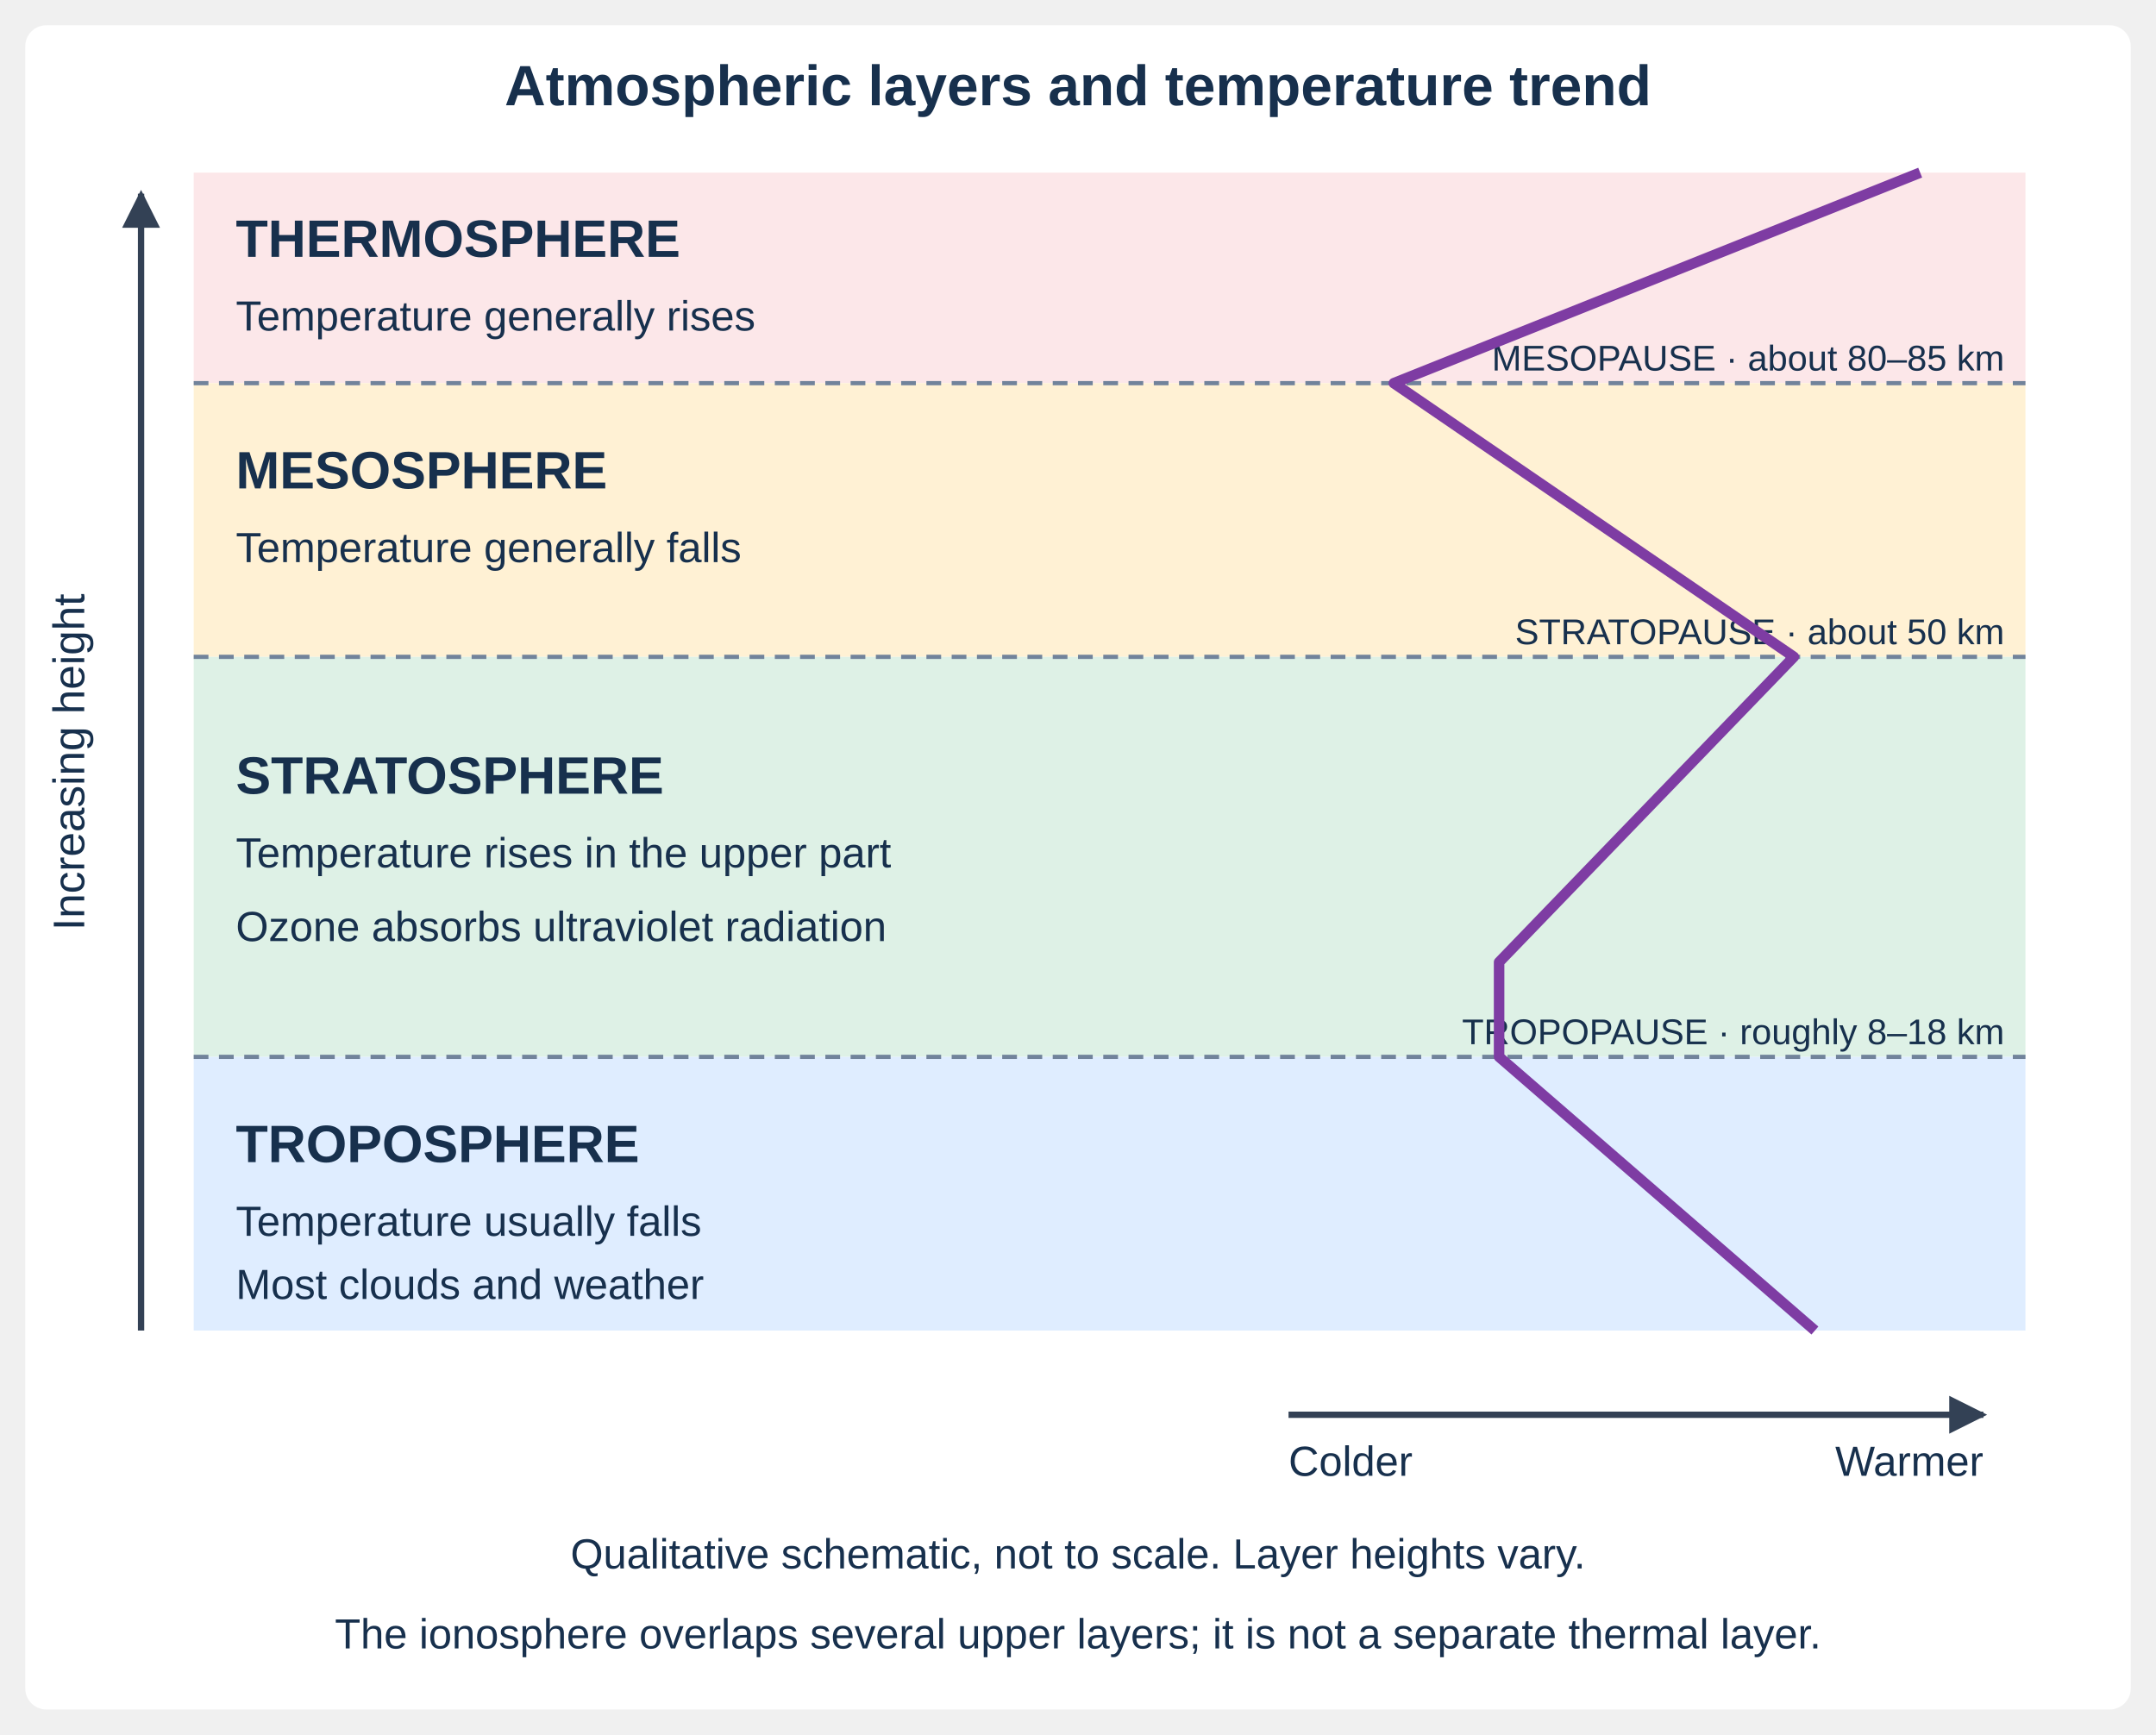
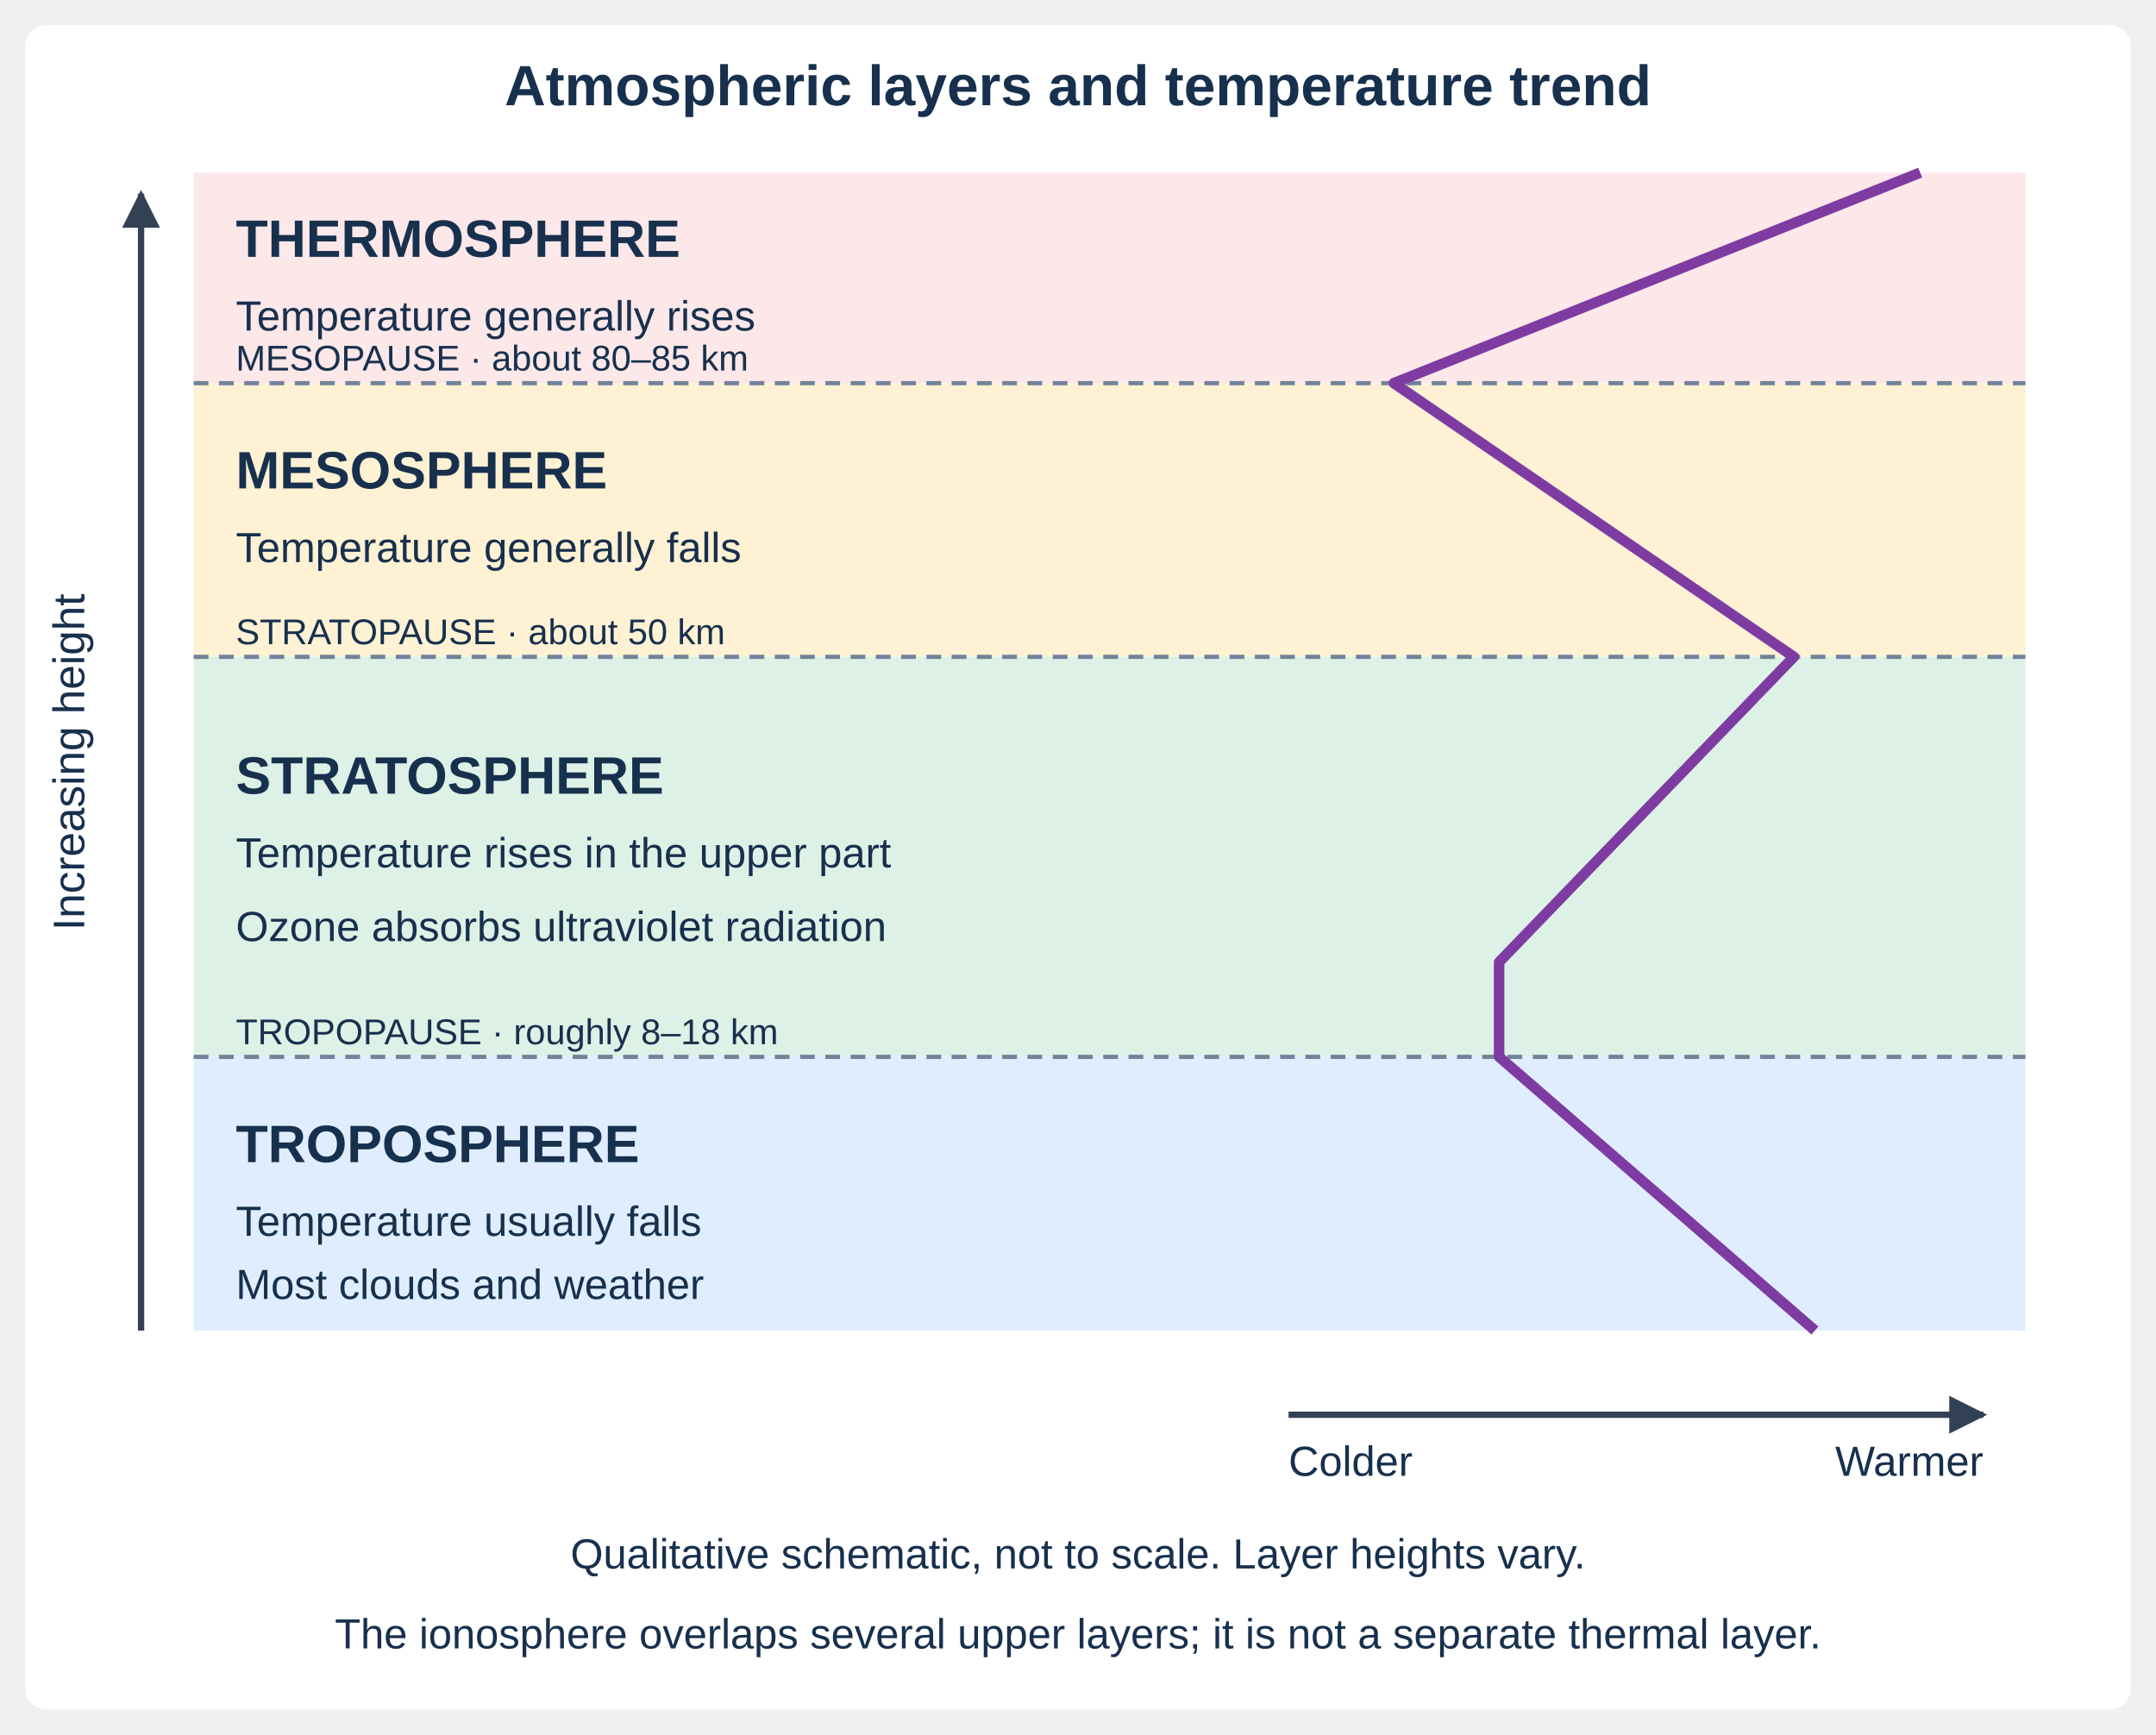
<svg xmlns="http://www.w3.org/2000/svg" width="1024" height="824" viewBox="-12 -12 1024 824" role="img" aria-labelledby="thermal-title thermal-desc" style="width: 1024px; height: 824px; max-width: none; color: rgb(34, 34, 34); fill: rgb(0, 0, 0); fill-opacity: 1; fill-rule: nonzero; stroke: none; stroke-width: 1px; stroke-opacity: 1; stroke-dasharray: none; stroke-linecap: butt; stroke-linejoin: miter; opacity: 1; font-size: 14px; font-family: Arial, sans-serif; font-weight: 400; font-style: normal; text-anchor: start; dominant-baseline: auto; letter-spacing: normal; visibility: visible; paint-order: normal; marker: none;">
  <defs style="color: rgb(34, 34, 34); fill: rgb(0, 0, 0); fill-opacity: 1; fill-rule: nonzero; stroke: none; stroke-width: 1px; stroke-opacity: 1; stroke-dasharray: none; stroke-linecap: butt; stroke-linejoin: miter; opacity: 1; font-size: 14px; font-family: Arial, sans-serif; font-weight: 400; font-style: normal; text-anchor: start; dominant-baseline: auto; letter-spacing: normal; visibility: visible; paint-order: normal; marker: none;">
    <marker id="thermal-arrow" viewBox="0 0 10 10" refX="9" refY="5" markerWidth="6" markerHeight="6" orient="auto" style="color: rgb(34, 34, 34); fill: rgb(0, 0, 0); fill-opacity: 1; fill-rule: nonzero; stroke: none; stroke-width: 1px; stroke-opacity: 1; stroke-dasharray: none; stroke-linecap: butt; stroke-linejoin: miter; opacity: 1; font-size: 14px; font-family: Arial, sans-serif; font-weight: 400; font-style: normal; text-anchor: start; dominant-baseline: auto; letter-spacing: normal; visibility: visible; paint-order: normal; marker: none;">
      <path d="M0 0 L10 5 L0 10 Z" fill="#334155" style="color: rgb(34, 34, 34); fill: rgb(51, 65, 85); fill-opacity: 1; fill-rule: nonzero; stroke: none; stroke-width: 1px; stroke-opacity: 1; stroke-dasharray: none; stroke-linecap: butt; stroke-linejoin: miter; opacity: 1; font-size: 14px; font-family: Arial, sans-serif; font-weight: 400; font-style: normal; text-anchor: start; dominant-baseline: auto; letter-spacing: normal; visibility: visible; paint-order: normal; marker: none;" />
    </marker>
  </defs>
  <rect width="1000" height="800" rx="10" fill="#fff" style="color: rgb(34, 34, 34); fill: rgb(255, 255, 255); fill-opacity: 1; fill-rule: nonzero; stroke: none; stroke-width: 1px; stroke-opacity: 1; stroke-dasharray: none; stroke-linecap: butt; stroke-linejoin: miter; opacity: 1; font-size: 14px; font-family: Arial, sans-serif; font-weight: 400; font-style: normal; text-anchor: start; dominant-baseline: auto; letter-spacing: normal; visibility: visible; paint-order: normal; marker: none;" />
  <g font-family="Arial,sans-serif" fill="#17304d" style="color: rgb(34, 34, 34); fill: rgb(23, 48, 77); fill-opacity: 1; fill-rule: nonzero; stroke: none; stroke-width: 1px; stroke-opacity: 1; stroke-dasharray: none; stroke-linecap: butt; stroke-linejoin: miter; opacity: 1; font-size: 14px; font-family: Arial, sans-serif; font-weight: 400; font-style: normal; text-anchor: start; dominant-baseline: auto; letter-spacing: normal; visibility: visible; paint-order: normal; marker: none;">
    <text x="500" y="38" text-anchor="middle" font-size="27" font-weight="700" style="color: rgb(34, 34, 34); fill: rgb(23, 48, 77); fill-opacity: 1; fill-rule: nonzero; stroke: none; stroke-width: 1px; stroke-opacity: 1; stroke-dasharray: none; stroke-linecap: butt; stroke-linejoin: miter; opacity: 1; font-size: 27px; font-family: Arial, sans-serif; font-weight: 700; font-style: normal; text-anchor: middle; dominant-baseline: auto; letter-spacing: normal; visibility: visible; paint-order: normal; marker: none;">Atmospheric layers and temperature trend</text>
    <rect x="80" y="70" width="870" height="100" fill="#fce7e9" style="color: rgb(34, 34, 34); fill: rgb(252, 231, 233); fill-opacity: 1; fill-rule: nonzero; stroke: none; stroke-width: 1px; stroke-opacity: 1; stroke-dasharray: none; stroke-linecap: butt; stroke-linejoin: miter; opacity: 1; font-size: 14px; font-family: Arial, sans-serif; font-weight: 400; font-style: normal; text-anchor: start; dominant-baseline: auto; letter-spacing: normal; visibility: visible; paint-order: normal; marker: none;" />
    <rect x="80" y="170" width="870" height="130" fill="#fff1d4" style="color: rgb(34, 34, 34); fill: rgb(255, 241, 212); fill-opacity: 1; fill-rule: nonzero; stroke: none; stroke-width: 1px; stroke-opacity: 1; stroke-dasharray: none; stroke-linecap: butt; stroke-linejoin: miter; opacity: 1; font-size: 14px; font-family: Arial, sans-serif; font-weight: 400; font-style: normal; text-anchor: start; dominant-baseline: auto; letter-spacing: normal; visibility: visible; paint-order: normal; marker: none;" />
    <rect x="80" y="300" width="870" height="190" fill="#def1e6" style="color: rgb(34, 34, 34); fill: rgb(222, 241, 230); fill-opacity: 1; fill-rule: nonzero; stroke: none; stroke-width: 1px; stroke-opacity: 1; stroke-dasharray: none; stroke-linecap: butt; stroke-linejoin: miter; opacity: 1; font-size: 14px; font-family: Arial, sans-serif; font-weight: 400; font-style: normal; text-anchor: start; dominant-baseline: auto; letter-spacing: normal; visibility: visible; paint-order: normal; marker: none;" />
    <rect x="80" y="490" width="870" height="130" fill="#dfedff" style="color: rgb(34, 34, 34); fill: rgb(223, 237, 255); fill-opacity: 1; fill-rule: nonzero; stroke: none; stroke-width: 1px; stroke-opacity: 1; stroke-dasharray: none; stroke-linecap: butt; stroke-linejoin: miter; opacity: 1; font-size: 14px; font-family: Arial, sans-serif; font-weight: 400; font-style: normal; text-anchor: start; dominant-baseline: auto; letter-spacing: normal; visibility: visible; paint-order: normal; marker: none;" />
    <g font-size="25" font-weight="700" style="color: rgb(34, 34, 34); fill: rgb(23, 48, 77); fill-opacity: 1; fill-rule: nonzero; stroke: none; stroke-width: 1px; stroke-opacity: 1; stroke-dasharray: none; stroke-linecap: butt; stroke-linejoin: miter; opacity: 1; font-size: 25px; font-family: Arial, sans-serif; font-weight: 700; font-style: normal; text-anchor: start; dominant-baseline: auto; letter-spacing: normal; visibility: visible; paint-order: normal; marker: none;">
      <text x="100" y="110" style="color: rgb(34, 34, 34); fill: rgb(23, 48, 77); fill-opacity: 1; fill-rule: nonzero; stroke: none; stroke-width: 1px; stroke-opacity: 1; stroke-dasharray: none; stroke-linecap: butt; stroke-linejoin: miter; opacity: 1; font-size: 25px; font-family: Arial, sans-serif; font-weight: 700; font-style: normal; text-anchor: start; dominant-baseline: auto; letter-spacing: normal; visibility: visible; paint-order: normal; marker: none;">THERMOSPHERE</text>
      <text x="100" y="220" style="color: rgb(34, 34, 34); fill: rgb(23, 48, 77); fill-opacity: 1; fill-rule: nonzero; stroke: none; stroke-width: 1px; stroke-opacity: 1; stroke-dasharray: none; stroke-linecap: butt; stroke-linejoin: miter; opacity: 1; font-size: 25px; font-family: Arial, sans-serif; font-weight: 700; font-style: normal; text-anchor: start; dominant-baseline: auto; letter-spacing: normal; visibility: visible; paint-order: normal; marker: none;">MESOSPHERE</text>
      <text x="100" y="365" style="color: rgb(34, 34, 34); fill: rgb(23, 48, 77); fill-opacity: 1; fill-rule: nonzero; stroke: none; stroke-width: 1px; stroke-opacity: 1; stroke-dasharray: none; stroke-linecap: butt; stroke-linejoin: miter; opacity: 1; font-size: 25px; font-family: Arial, sans-serif; font-weight: 700; font-style: normal; text-anchor: start; dominant-baseline: auto; letter-spacing: normal; visibility: visible; paint-order: normal; marker: none;">STRATOSPHERE</text>
      <text x="100" y="540" style="color: rgb(34, 34, 34); fill: rgb(23, 48, 77); fill-opacity: 1; fill-rule: nonzero; stroke: none; stroke-width: 1px; stroke-opacity: 1; stroke-dasharray: none; stroke-linecap: butt; stroke-linejoin: miter; opacity: 1; font-size: 25px; font-family: Arial, sans-serif; font-weight: 700; font-style: normal; text-anchor: start; dominant-baseline: auto; letter-spacing: normal; visibility: visible; paint-order: normal; marker: none;">TROPOSPHERE</text>
    </g>
    <g font-size="20" style="color: rgb(34, 34, 34); fill: rgb(23, 48, 77); fill-opacity: 1; fill-rule: nonzero; stroke: none; stroke-width: 1px; stroke-opacity: 1; stroke-dasharray: none; stroke-linecap: butt; stroke-linejoin: miter; opacity: 1; font-size: 20px; font-family: Arial, sans-serif; font-weight: 400; font-style: normal; text-anchor: start; dominant-baseline: auto; letter-spacing: normal; visibility: visible; paint-order: normal; marker: none;">
      <text x="100" y="145" style="color: rgb(34, 34, 34); fill: rgb(23, 48, 77); fill-opacity: 1; fill-rule: nonzero; stroke: none; stroke-width: 1px; stroke-opacity: 1; stroke-dasharray: none; stroke-linecap: butt; stroke-linejoin: miter; opacity: 1; font-size: 20px; font-family: Arial, sans-serif; font-weight: 400; font-style: normal; text-anchor: start; dominant-baseline: auto; letter-spacing: normal; visibility: visible; paint-order: normal; marker: none;">Temperature generally rises</text>
      <text x="100" y="255" style="color: rgb(34, 34, 34); fill: rgb(23, 48, 77); fill-opacity: 1; fill-rule: nonzero; stroke: none; stroke-width: 1px; stroke-opacity: 1; stroke-dasharray: none; stroke-linecap: butt; stroke-linejoin: miter; opacity: 1; font-size: 20px; font-family: Arial, sans-serif; font-weight: 400; font-style: normal; text-anchor: start; dominant-baseline: auto; letter-spacing: normal; visibility: visible; paint-order: normal; marker: none;">Temperature generally falls</text>
      <text x="100" y="400" style="color: rgb(34, 34, 34); fill: rgb(23, 48, 77); fill-opacity: 1; fill-rule: nonzero; stroke: none; stroke-width: 1px; stroke-opacity: 1; stroke-dasharray: none; stroke-linecap: butt; stroke-linejoin: miter; opacity: 1; font-size: 20px; font-family: Arial, sans-serif; font-weight: 400; font-style: normal; text-anchor: start; dominant-baseline: auto; letter-spacing: normal; visibility: visible; paint-order: normal; marker: none;">Temperature rises in the upper part</text>
      <text x="100" y="435" style="color: rgb(34, 34, 34); fill: rgb(23, 48, 77); fill-opacity: 1; fill-rule: nonzero; stroke: none; stroke-width: 1px; stroke-opacity: 1; stroke-dasharray: none; stroke-linecap: butt; stroke-linejoin: miter; opacity: 1; font-size: 20px; font-family: Arial, sans-serif; font-weight: 400; font-style: normal; text-anchor: start; dominant-baseline: auto; letter-spacing: normal; visibility: visible; paint-order: normal; marker: none;">Ozone absorbs ultraviolet radiation</text>
      <text x="100" y="575" style="color: rgb(34, 34, 34); fill: rgb(23, 48, 77); fill-opacity: 1; fill-rule: nonzero; stroke: none; stroke-width: 1px; stroke-opacity: 1; stroke-dasharray: none; stroke-linecap: butt; stroke-linejoin: miter; opacity: 1; font-size: 20px; font-family: Arial, sans-serif; font-weight: 400; font-style: normal; text-anchor: start; dominant-baseline: auto; letter-spacing: normal; visibility: visible; paint-order: normal; marker: none;">Temperature usually falls</text>
      <text x="100" y="605" style="color: rgb(34, 34, 34); fill: rgb(23, 48, 77); fill-opacity: 1; fill-rule: nonzero; stroke: none; stroke-width: 1px; stroke-opacity: 1; stroke-dasharray: none; stroke-linecap: butt; stroke-linejoin: miter; opacity: 1; font-size: 20px; font-family: Arial, sans-serif; font-weight: 400; font-style: normal; text-anchor: start; dominant-baseline: auto; letter-spacing: normal; visibility: visible; paint-order: normal; marker: none;">Most clouds and weather</text>
    </g>
    <g stroke="#71839b" stroke-width="2" stroke-dasharray="7 5" style="color: rgb(34, 34, 34); fill: rgb(23, 48, 77); fill-opacity: 1; fill-rule: nonzero; stroke: rgb(113, 131, 155); stroke-width: 2px; stroke-opacity: 1; stroke-dasharray: 7px, 5px; stroke-linecap: butt; stroke-linejoin: miter; opacity: 1; font-size: 14px; font-family: Arial, sans-serif; font-weight: 400; font-style: normal; text-anchor: start; dominant-baseline: auto; letter-spacing: normal; visibility: visible; paint-order: normal; marker: none;">
      <line x1="80" y1="170" x2="950" y2="170" style="color: rgb(34, 34, 34); fill: rgb(23, 48, 77); fill-opacity: 1; fill-rule: nonzero; stroke: rgb(113, 131, 155); stroke-width: 2px; stroke-opacity: 1; stroke-dasharray: 7px, 5px; stroke-linecap: butt; stroke-linejoin: miter; opacity: 1; font-size: 14px; font-family: Arial, sans-serif; font-weight: 400; font-style: normal; text-anchor: start; dominant-baseline: auto; letter-spacing: normal; visibility: visible; paint-order: normal; marker: none;" />
      <line x1="80" y1="300" x2="950" y2="300" style="color: rgb(34, 34, 34); fill: rgb(23, 48, 77); fill-opacity: 1; fill-rule: nonzero; stroke: rgb(113, 131, 155); stroke-width: 2px; stroke-opacity: 1; stroke-dasharray: 7px, 5px; stroke-linecap: butt; stroke-linejoin: miter; opacity: 1; font-size: 14px; font-family: Arial, sans-serif; font-weight: 400; font-style: normal; text-anchor: start; dominant-baseline: auto; letter-spacing: normal; visibility: visible; paint-order: normal; marker: none;" />
      <line x1="80" y1="490" x2="950" y2="490" style="color: rgb(34, 34, 34); fill: rgb(23, 48, 77); fill-opacity: 1; fill-rule: nonzero; stroke: rgb(113, 131, 155); stroke-width: 2px; stroke-opacity: 1; stroke-dasharray: 7px, 5px; stroke-linecap: butt; stroke-linejoin: miter; opacity: 1; font-size: 14px; font-family: Arial, sans-serif; font-weight: 400; font-style: normal; text-anchor: start; dominant-baseline: auto; letter-spacing: normal; visibility: visible; paint-order: normal; marker: none;" />
    </g>
-     <g font-size="17" text-anchor="end" style="color: rgb(34, 34, 34); fill: rgb(23, 48, 77); fill-opacity: 1; fill-rule: nonzero; stroke: none; stroke-width: 1px; stroke-opacity: 1; stroke-dasharray: none; stroke-linecap: butt; stroke-linejoin: miter; opacity: 1; font-size: 17px; font-family: Arial, sans-serif; font-weight: 400; font-style: normal; text-anchor: end; dominant-baseline: auto; letter-spacing: normal; visibility: visible; paint-order: normal; marker: none;">
-       <text x="940" y="164" style="color: rgb(34, 34, 34); fill: rgb(23, 48, 77); fill-opacity: 1; fill-rule: nonzero; stroke: none; stroke-width: 1px; stroke-opacity: 1; stroke-dasharray: none; stroke-linecap: butt; stroke-linejoin: miter; opacity: 1; font-size: 17px; font-family: Arial, sans-serif; font-weight: 400; font-style: normal; text-anchor: end; dominant-baseline: auto; letter-spacing: normal; visibility: visible; paint-order: normal; marker: none;">MESOPAUSE · about 80–85 km</text>
-       <text x="940" y="294" style="color: rgb(34, 34, 34); fill: rgb(23, 48, 77); fill-opacity: 1; fill-rule: nonzero; stroke: none; stroke-width: 1px; stroke-opacity: 1; stroke-dasharray: none; stroke-linecap: butt; stroke-linejoin: miter; opacity: 1; font-size: 17px; font-family: Arial, sans-serif; font-weight: 400; font-style: normal; text-anchor: end; dominant-baseline: auto; letter-spacing: normal; visibility: visible; paint-order: normal; marker: none;">STRATOPAUSE · about 50 km</text>
-       <text x="940" y="484" style="color: rgb(34, 34, 34); fill: rgb(23, 48, 77); fill-opacity: 1; fill-rule: nonzero; stroke: none; stroke-width: 1px; stroke-opacity: 1; stroke-dasharray: none; stroke-linecap: butt; stroke-linejoin: miter; opacity: 1; font-size: 17px; font-family: Arial, sans-serif; font-weight: 400; font-style: normal; text-anchor: end; dominant-baseline: auto; letter-spacing: normal; visibility: visible; paint-order: normal; marker: none;">TROPOPAUSE · roughly 8–18 km</text>
+     <g font-size="17" text-anchor="start" style="color: rgb(34, 34, 34); fill: rgb(23, 48, 77); fill-opacity: 1; fill-rule: nonzero; stroke: none; stroke-width: 1px; stroke-opacity: 1; stroke-dasharray: none; stroke-linecap: butt; stroke-linejoin: miter; opacity: 1; font-size: 17px; font-family: Arial, sans-serif; font-weight: 400; font-style: normal; text-anchor: start; dominant-baseline: auto; letter-spacing: normal; visibility: visible; paint-order: normal; marker: none;">
+       <text x="100" y="164" style="color: rgb(34, 34, 34); fill: rgb(23, 48, 77); fill-opacity: 1; fill-rule: nonzero; stroke: none; stroke-width: 1px; stroke-opacity: 1; stroke-dasharray: none; stroke-linecap: butt; stroke-linejoin: miter; opacity: 1; font-size: 17px; font-family: Arial, sans-serif; font-weight: 400; font-style: normal; text-anchor: start; dominant-baseline: auto; letter-spacing: normal; visibility: visible; paint-order: normal; marker: none;">MESOPAUSE · about 80–85 km</text>
+       <text x="100" y="294" style="color: rgb(34, 34, 34); fill: rgb(23, 48, 77); fill-opacity: 1; fill-rule: nonzero; stroke: none; stroke-width: 1px; stroke-opacity: 1; stroke-dasharray: none; stroke-linecap: butt; stroke-linejoin: miter; opacity: 1; font-size: 17px; font-family: Arial, sans-serif; font-weight: 400; font-style: normal; text-anchor: start; dominant-baseline: auto; letter-spacing: normal; visibility: visible; paint-order: normal; marker: none;">STRATOPAUSE · about 50 km</text>
+       <text x="100" y="484" style="color: rgb(34, 34, 34); fill: rgb(23, 48, 77); fill-opacity: 1; fill-rule: nonzero; stroke: none; stroke-width: 1px; stroke-opacity: 1; stroke-dasharray: none; stroke-linecap: butt; stroke-linejoin: miter; opacity: 1; font-size: 17px; font-family: Arial, sans-serif; font-weight: 400; font-style: normal; text-anchor: start; dominant-baseline: auto; letter-spacing: normal; visibility: visible; paint-order: normal; marker: none;">TROPOPAUSE · roughly 8–18 km</text>
    </g>
    <polyline points="850,620 700,490 700,445 840,300 650,170 900,70" fill="none" stroke="#7e3ca3" stroke-width="5" stroke-linejoin="round" style="color: rgb(34, 34, 34); fill: none; fill-opacity: 1; fill-rule: nonzero; stroke: rgb(126, 60, 163); stroke-width: 5px; stroke-opacity: 1; stroke-dasharray: none; stroke-linecap: butt; stroke-linejoin: round; opacity: 1; font-size: 14px; font-family: Arial, sans-serif; font-weight: 400; font-style: normal; text-anchor: start; dominant-baseline: auto; letter-spacing: normal; visibility: visible; paint-order: normal; marker: none;" />
    <line x1="55" y1="620" x2="55" y2="80" stroke="#334155" stroke-width="3" marker-end="url(#thermal-arrow)" style="color: rgb(34, 34, 34); fill: rgb(23, 48, 77); fill-opacity: 1; fill-rule: nonzero; stroke: rgb(51, 65, 85); stroke-width: 3px; stroke-opacity: 1; stroke-dasharray: none; stroke-linecap: butt; stroke-linejoin: miter; opacity: 1; font-size: 14px; font-family: Arial, sans-serif; font-weight: 400; font-style: normal; text-anchor: start; dominant-baseline: auto; letter-spacing: normal; visibility: visible; paint-order: normal; marker-start: none; marker-mid: none; marker-end: url(&quot;#thermal-arrow&quot;);" />
    <text x="28" y="350" text-anchor="middle" font-size="21" transform="rotate(-90 28 350)" style="color: rgb(34, 34, 34); fill: rgb(23, 48, 77); fill-opacity: 1; fill-rule: nonzero; stroke: none; stroke-width: 1px; stroke-opacity: 1; stroke-dasharray: none; stroke-linecap: butt; stroke-linejoin: miter; opacity: 1; font-size: 21px; font-family: Arial, sans-serif; font-weight: 400; font-style: normal; text-anchor: middle; dominant-baseline: auto; letter-spacing: normal; visibility: visible; paint-order: normal; marker: none;">Increasing height</text>
    <line x1="600" y1="660" x2="930" y2="660" stroke="#334155" stroke-width="3" marker-end="url(#thermal-arrow)" style="color: rgb(34, 34, 34); fill: rgb(23, 48, 77); fill-opacity: 1; fill-rule: nonzero; stroke: rgb(51, 65, 85); stroke-width: 3px; stroke-opacity: 1; stroke-dasharray: none; stroke-linecap: butt; stroke-linejoin: miter; opacity: 1; font-size: 14px; font-family: Arial, sans-serif; font-weight: 400; font-style: normal; text-anchor: start; dominant-baseline: auto; letter-spacing: normal; visibility: visible; paint-order: normal; marker-start: none; marker-mid: none; marker-end: url(&quot;#thermal-arrow&quot;);" />
    <g font-size="20" style="color: rgb(34, 34, 34); fill: rgb(23, 48, 77); fill-opacity: 1; fill-rule: nonzero; stroke: none; stroke-width: 1px; stroke-opacity: 1; stroke-dasharray: none; stroke-linecap: butt; stroke-linejoin: miter; opacity: 1; font-size: 20px; font-family: Arial, sans-serif; font-weight: 400; font-style: normal; text-anchor: start; dominant-baseline: auto; letter-spacing: normal; visibility: visible; paint-order: normal; marker: none;">
      <text x="600" y="689" style="color: rgb(34, 34, 34); fill: rgb(23, 48, 77); fill-opacity: 1; fill-rule: nonzero; stroke: none; stroke-width: 1px; stroke-opacity: 1; stroke-dasharray: none; stroke-linecap: butt; stroke-linejoin: miter; opacity: 1; font-size: 20px; font-family: Arial, sans-serif; font-weight: 400; font-style: normal; text-anchor: start; dominant-baseline: auto; letter-spacing: normal; visibility: visible; paint-order: normal; marker: none;">Colder</text>
      <text x="930" y="689" text-anchor="end" style="color: rgb(34, 34, 34); fill: rgb(23, 48, 77); fill-opacity: 1; fill-rule: nonzero; stroke: none; stroke-width: 1px; stroke-opacity: 1; stroke-dasharray: none; stroke-linecap: butt; stroke-linejoin: miter; opacity: 1; font-size: 20px; font-family: Arial, sans-serif; font-weight: 400; font-style: normal; text-anchor: end; dominant-baseline: auto; letter-spacing: normal; visibility: visible; paint-order: normal; marker: none;">Warmer</text>
      <text x="500" y="733" text-anchor="middle" style="color: rgb(34, 34, 34); fill: rgb(23, 48, 77); fill-opacity: 1; fill-rule: nonzero; stroke: none; stroke-width: 1px; stroke-opacity: 1; stroke-dasharray: none; stroke-linecap: butt; stroke-linejoin: miter; opacity: 1; font-size: 20px; font-family: Arial, sans-serif; font-weight: 400; font-style: normal; text-anchor: middle; dominant-baseline: auto; letter-spacing: normal; visibility: visible; paint-order: normal; marker: none;">Qualitative schematic, not to scale. Layer heights vary.</text>
      <text x="500" y="771" text-anchor="middle" style="color: rgb(34, 34, 34); fill: rgb(23, 48, 77); fill-opacity: 1; fill-rule: nonzero; stroke: none; stroke-width: 1px; stroke-opacity: 1; stroke-dasharray: none; stroke-linecap: butt; stroke-linejoin: miter; opacity: 1; font-size: 20px; font-family: Arial, sans-serif; font-weight: 400; font-style: normal; text-anchor: middle; dominant-baseline: auto; letter-spacing: normal; visibility: visible; paint-order: normal; marker: none;">The ionosphere overlaps several upper layers; it is not a separate thermal layer.</text>
    </g>
  </g>
</svg>
